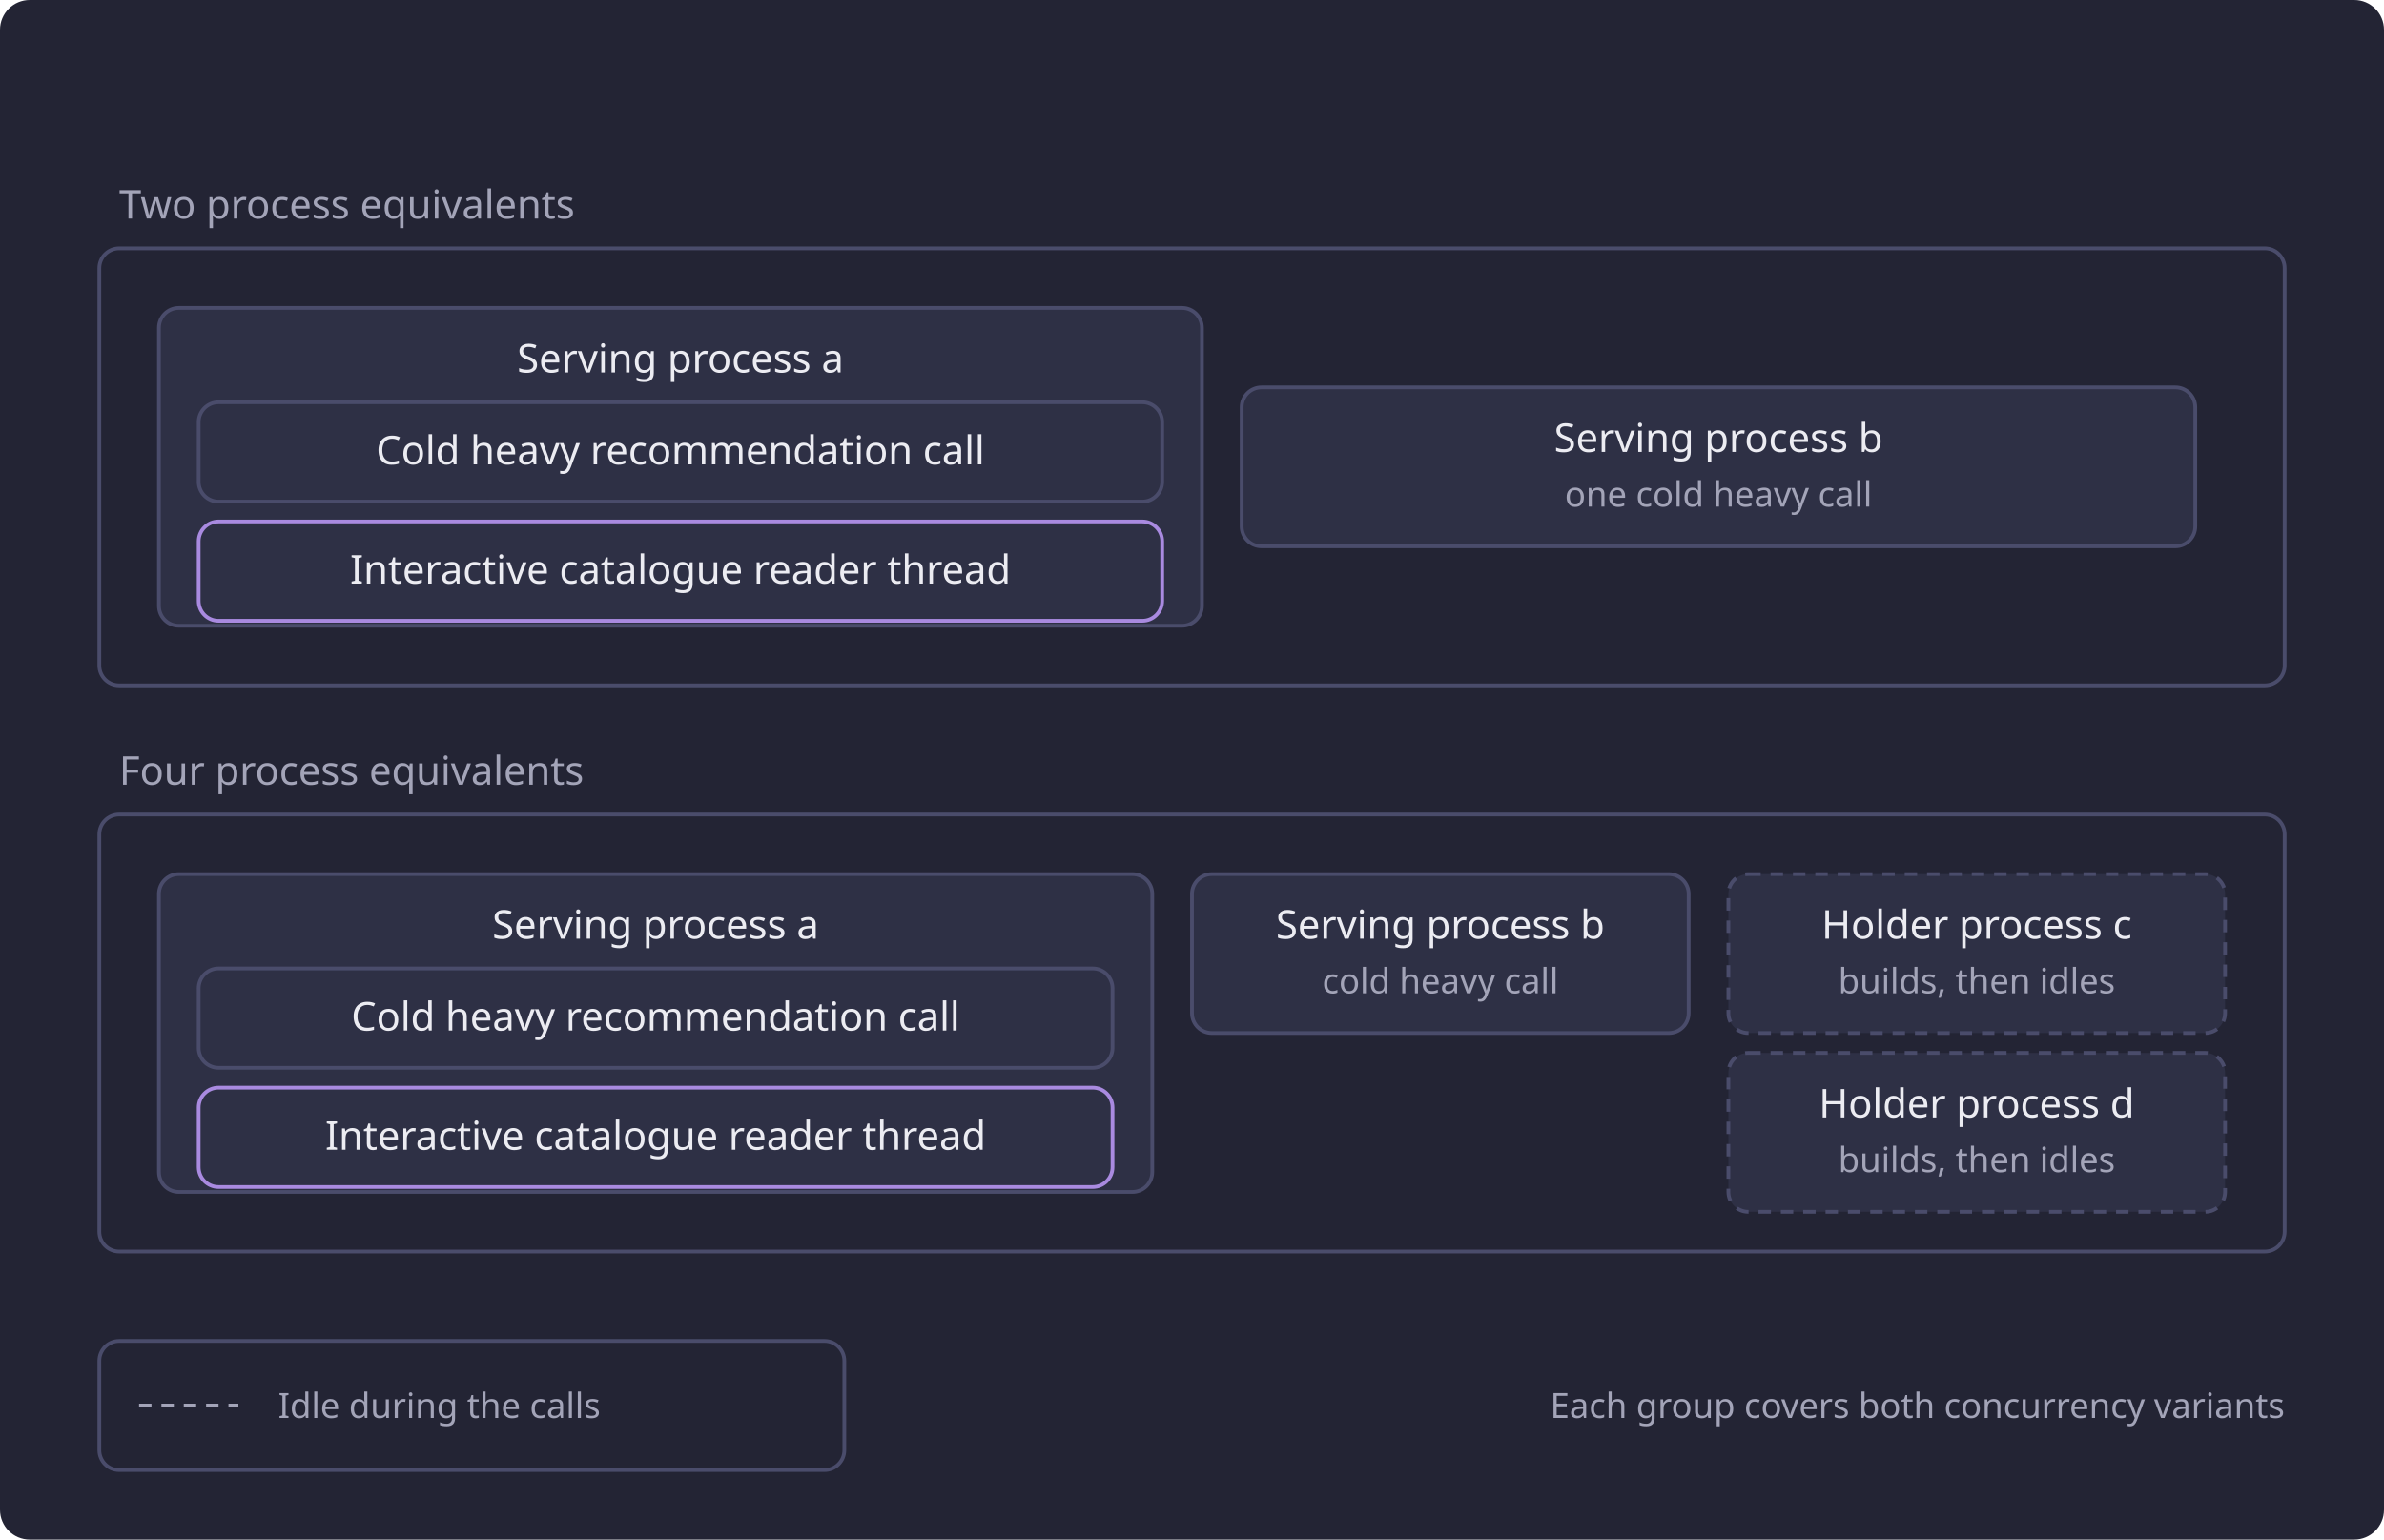
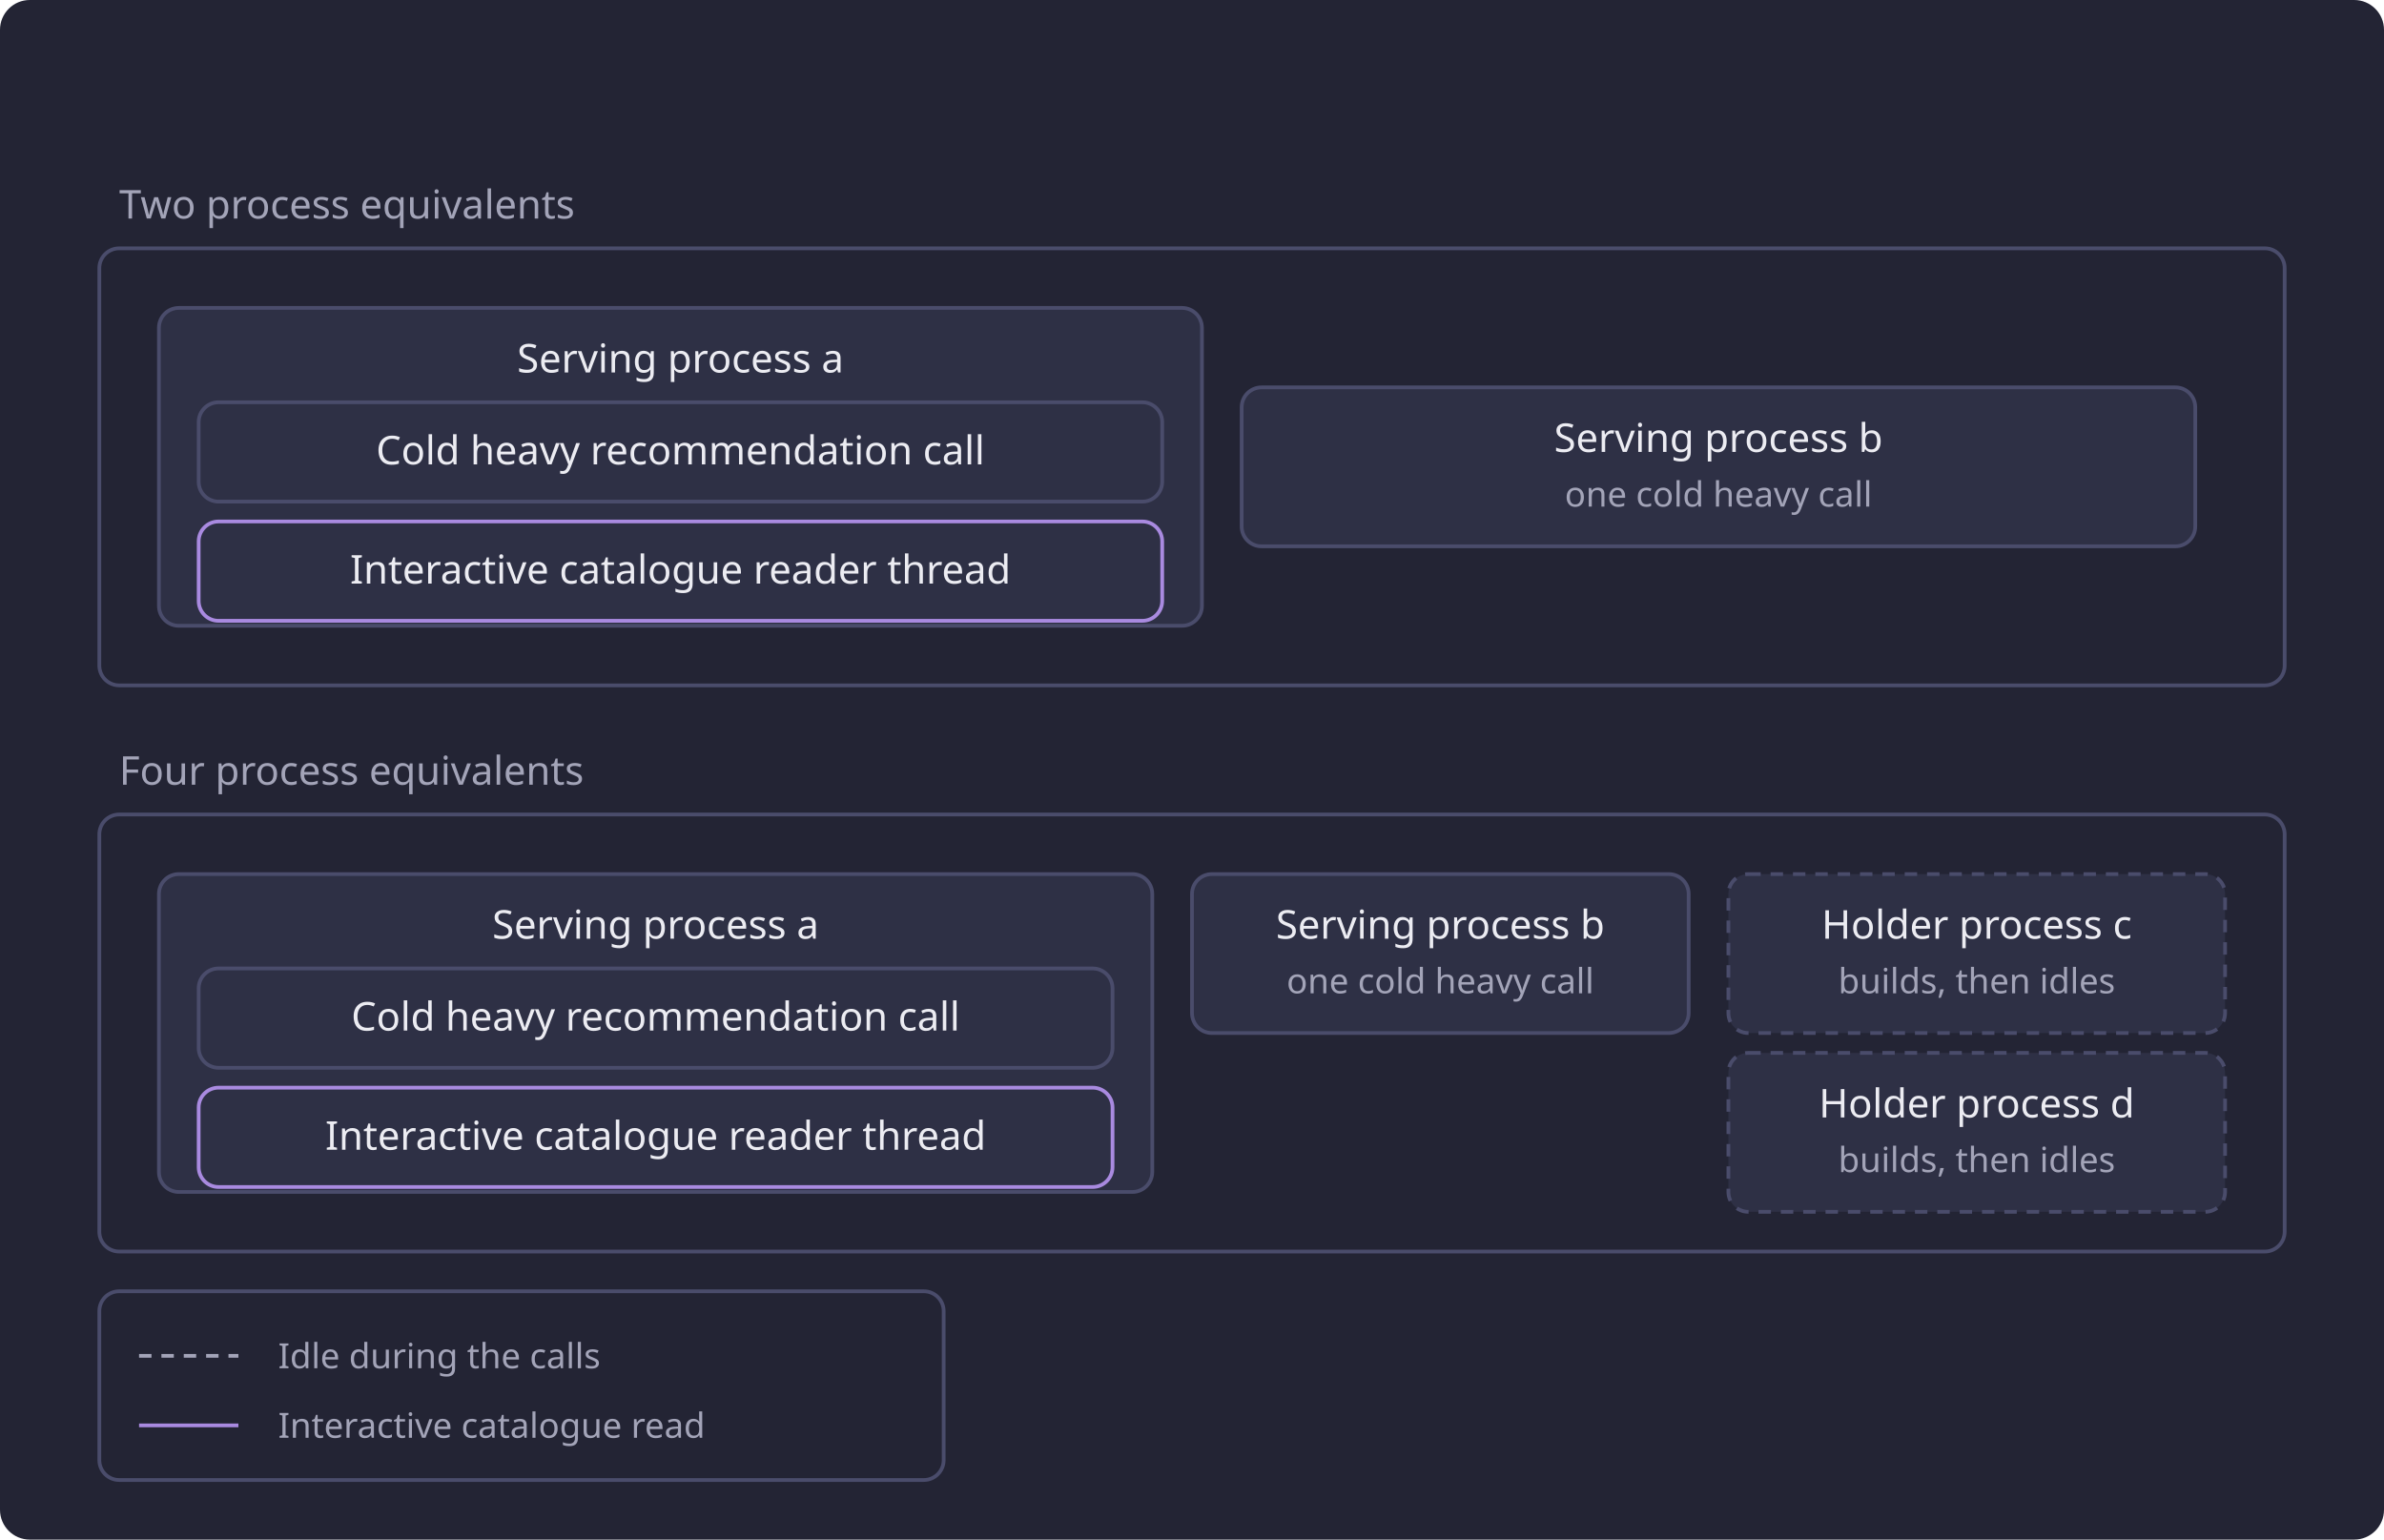
<svg xmlns="http://www.w3.org/2000/svg" viewBox="0 0 960 620" role="img" aria-labelledby="t d" font-family="system-ui, sans-serif">
  <defs>
    <marker id="arrow" viewBox="0 0 10 10" refX="9" refY="5" markerWidth="8" markerHeight="8" orient="auto-start-reverse">
      <path d="M0 0 L10 5 L0 10 z" fill="#a3a4b8" />
    </marker>
  </defs>
  <rect width="960" height="620" rx="12" fill="#232434" />
  <text x="48" y="88" font-size="16" fill="#a3a4b8">Two process equivalents</text>
  <rect x="40" y="100" width="880" height="176" rx="8" fill="none" stroke="#4a4c6b" stroke-width="1.5" />
  <rect x="64" y="124" width="420" height="128" rx="8" fill="#2e3045" stroke="#4a4c6b" stroke-width="1.5" />
  <text x="274" y="150" text-anchor="middle" font-size="16" fill="#ececf2">Serving process a</text>
  <rect x="80" y="162" width="388" height="40" rx="8" fill="#2e3045" stroke="#4a4c6b" stroke-width="1.5" />
  <text x="274" y="187" text-anchor="middle" font-size="16" fill="#ececf2">Cold heavy recommendation call</text>
  <rect x="80" y="210" width="388" height="40" rx="8" fill="#2e3045" stroke="#a98ae0" stroke-width="1.5" />
  <text x="274" y="235" text-anchor="middle" font-size="16" fill="#ececf2">Interactive catalogue reader thread</text>
  <rect x="500" y="156" width="384" height="64" rx="8" fill="#2e3045" stroke="#4a4c6b" stroke-width="1.5" />
  <text x="692" y="182" text-anchor="middle" font-size="16" fill="#ececf2">Serving process b</text>
  <text x="692" y="204" text-anchor="middle" font-size="14" fill="#a3a4b8">one cold heavy call</text>
  <text x="48" y="316" font-size="16" fill="#a3a4b8">Four process equivalents</text>
  <rect x="40" y="328" width="880" height="176" rx="8" fill="none" stroke="#4a4c6b" stroke-width="1.5" />
  <rect x="64" y="352" width="400" height="128" rx="8" fill="#2e3045" stroke="#4a4c6b" stroke-width="1.5" />
  <text x="264" y="378" text-anchor="middle" font-size="16" fill="#ececf2">Serving process a</text>
  <rect x="80" y="390" width="368" height="40" rx="8" fill="#2e3045" stroke="#4a4c6b" stroke-width="1.5" />
  <text x="264" y="415" text-anchor="middle" font-size="16" fill="#ececf2">Cold heavy recommendation call</text>
  <rect x="80" y="438" width="368" height="40" rx="8" fill="#2e3045" stroke="#a98ae0" stroke-width="1.5" />
  <text x="264" y="463" text-anchor="middle" font-size="16" fill="#ececf2">Interactive catalogue reader thread</text>
  <rect x="480" y="352" width="200" height="64" rx="8" fill="#2e3045" stroke="#4a4c6b" stroke-width="1.5" />
  <text x="580" y="378" text-anchor="middle" font-size="16" fill="#ececf2">Serving process b</text>
-   <text x="580" y="400" text-anchor="middle" font-size="14" fill="#a3a4b8">cold heavy call</text>
+   <text x="580" y="400" text-anchor="middle" font-size="14" fill="#a3a4b8">one cold heavy call</text>
  <rect x="696" y="352" width="200" height="64" rx="8" fill="#2e3045" stroke="#4a4c6b" stroke-width="1.5" stroke-dasharray="5 4" />
  <text x="796" y="378" text-anchor="middle" font-size="16" fill="#ececf2">Holder process c</text>
  <text x="796" y="400" text-anchor="middle" font-size="14" fill="#a3a4b8">builds, then idles</text>
  <rect x="696" y="424" width="200" height="64" rx="8" fill="#2e3045" stroke="#4a4c6b" stroke-width="1.5" stroke-dasharray="5 4" />
  <text x="796" y="450" text-anchor="middle" font-size="16" fill="#ececf2">Holder process d</text>
  <text x="796" y="472" text-anchor="middle" font-size="14" fill="#a3a4b8">builds, then idles</text>
-   <rect x="40" y="540" width="300" height="52" rx="8" fill="none" stroke="#4a4c6b" stroke-width="1.5" />
-   <line x1="56" y1="566" x2="96" y2="566" stroke="#a3a4b8" stroke-width="1.5" stroke-dasharray="5 4" />
-   <text x="112" y="571" font-size="14" fill="#a3a4b8">Idle during the calls</text>
-   <text x="920" y="571" text-anchor="end" font-size="14" fill="#a3a4b8">Each group covers both concurrency variants</text>
+   <rect x="40" y="520" width="340" height="76" rx="8" fill="none" stroke="#4a4c6b" stroke-width="1.5" />
+   <line x1="56" y1="546" x2="96" y2="546" stroke="#a3a4b8" stroke-width="1.5" stroke-dasharray="5 4" />
+   <text x="112" y="551" font-size="14" fill="#a3a4b8">Idle during the calls</text>
+   <line x1="56" y1="574" x2="96" y2="574" stroke="#a98ae0" stroke-width="1.5" />
+   <text x="112" y="579" font-size="14" fill="#a3a4b8">Interactive catalogue read</text>
</svg>
